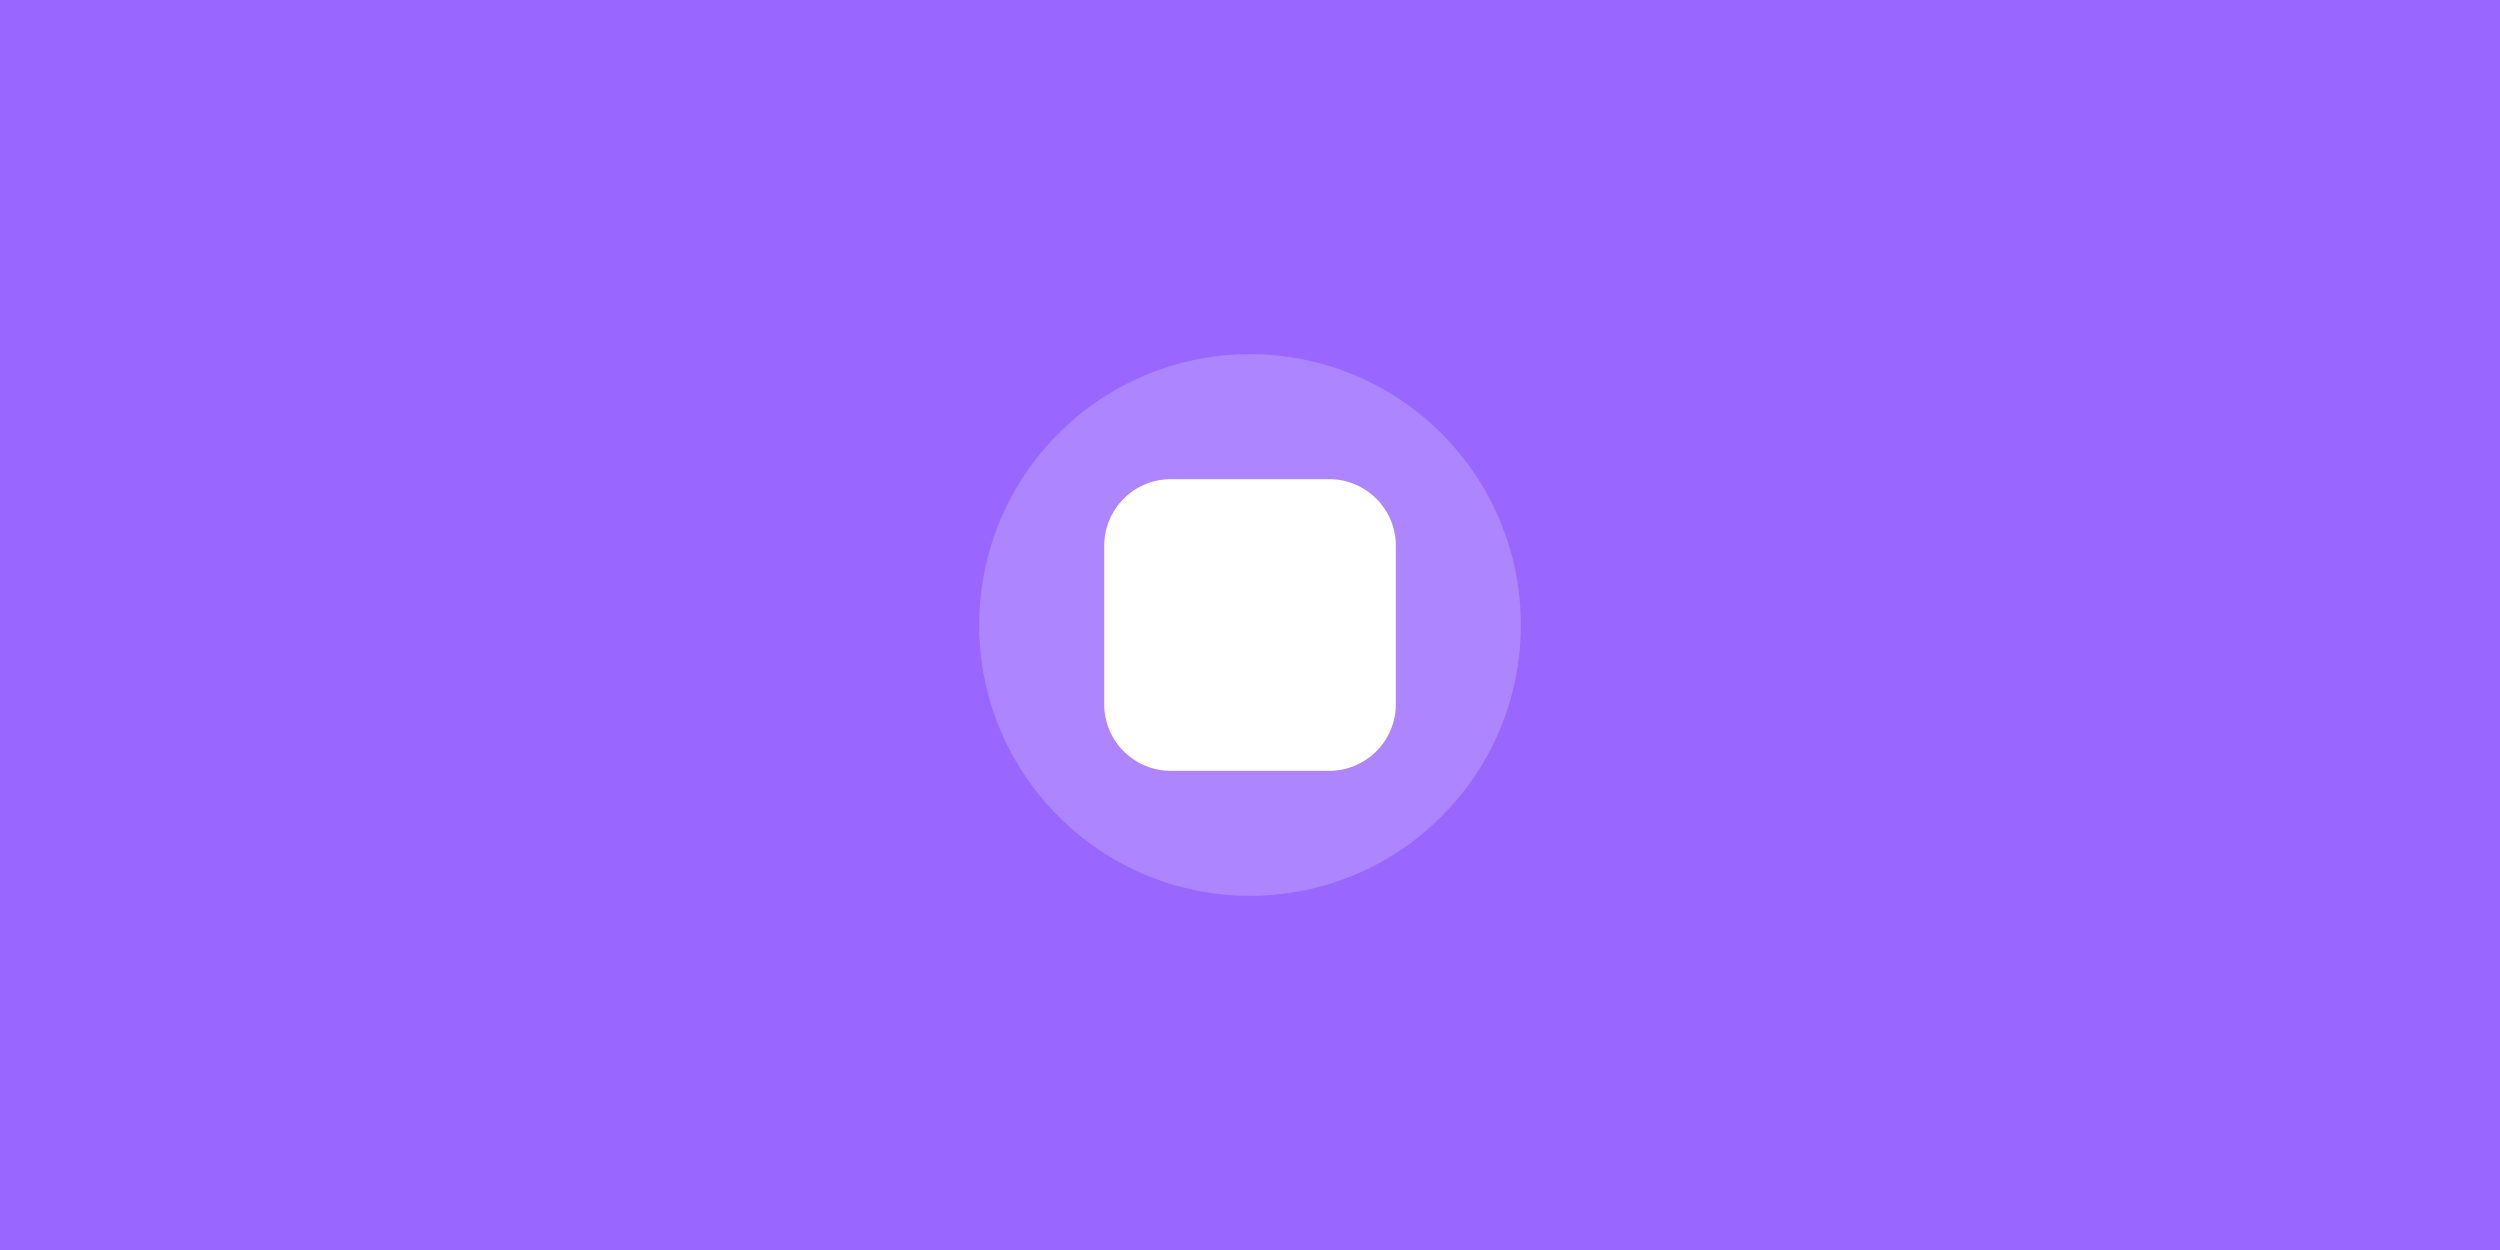
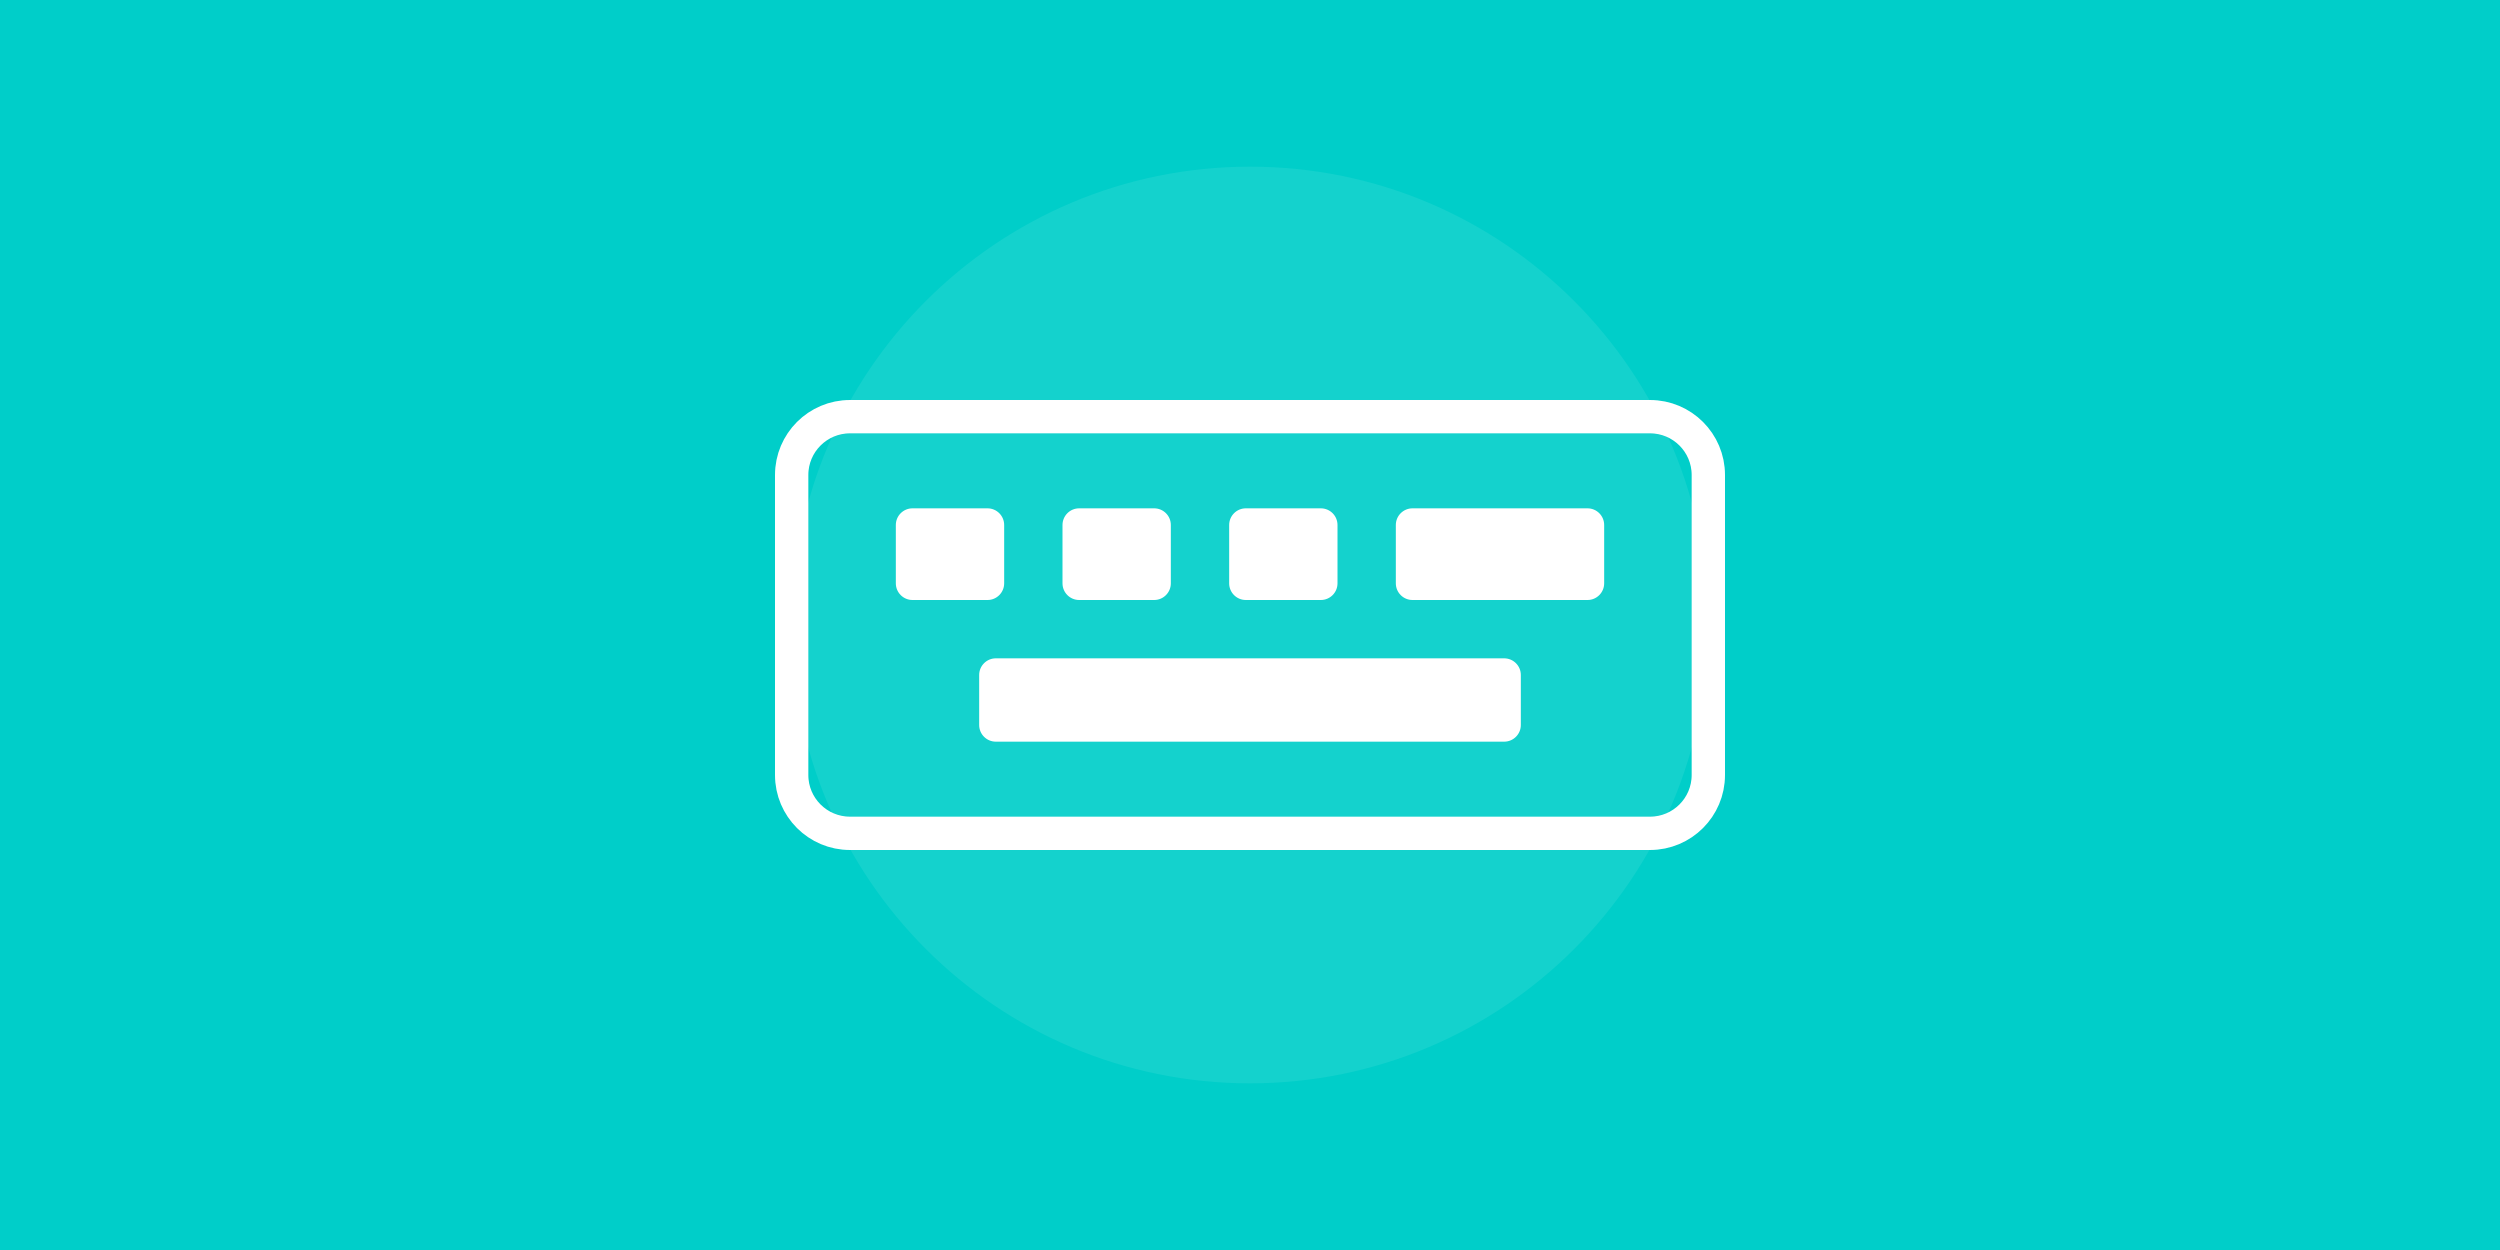
<svg xmlns="http://www.w3.org/2000/svg" width="600" height="300" viewBox="0 0 600 300">
-   <rect width="600" height="300" fill="#9966ff" />
-   <circle cx="300" cy="150" r="65" fill="#ffffff" fill-opacity="0.2" />
-   <rect x="265" y="115" width="70" height="70" rx="16" fill="#ffffff" />
+   <rect width="600" height="300" fill="#00cec9" />
+   <circle cx="300" cy="150" r="110" fill="#ffffff" fill-opacity="0.08" />
+   <rect x="190" y="100" width="220" height="100" rx="14" fill="none" stroke="#fff" stroke-width="8" />
+   <rect x="215" y="122" width="26" height="22" rx="4" fill="#fff" />
+   <rect x="255" y="122" width="26" height="22" rx="4" fill="#fff" />
+   <rect x="295" y="122" width="26" height="22" rx="4" fill="#fff" />
+   <rect x="335" y="122" width="50" height="22" rx="4" fill="#fff" />
+   <rect x="235" y="158" width="130" height="20" rx="4" fill="#fff" />
</svg>
